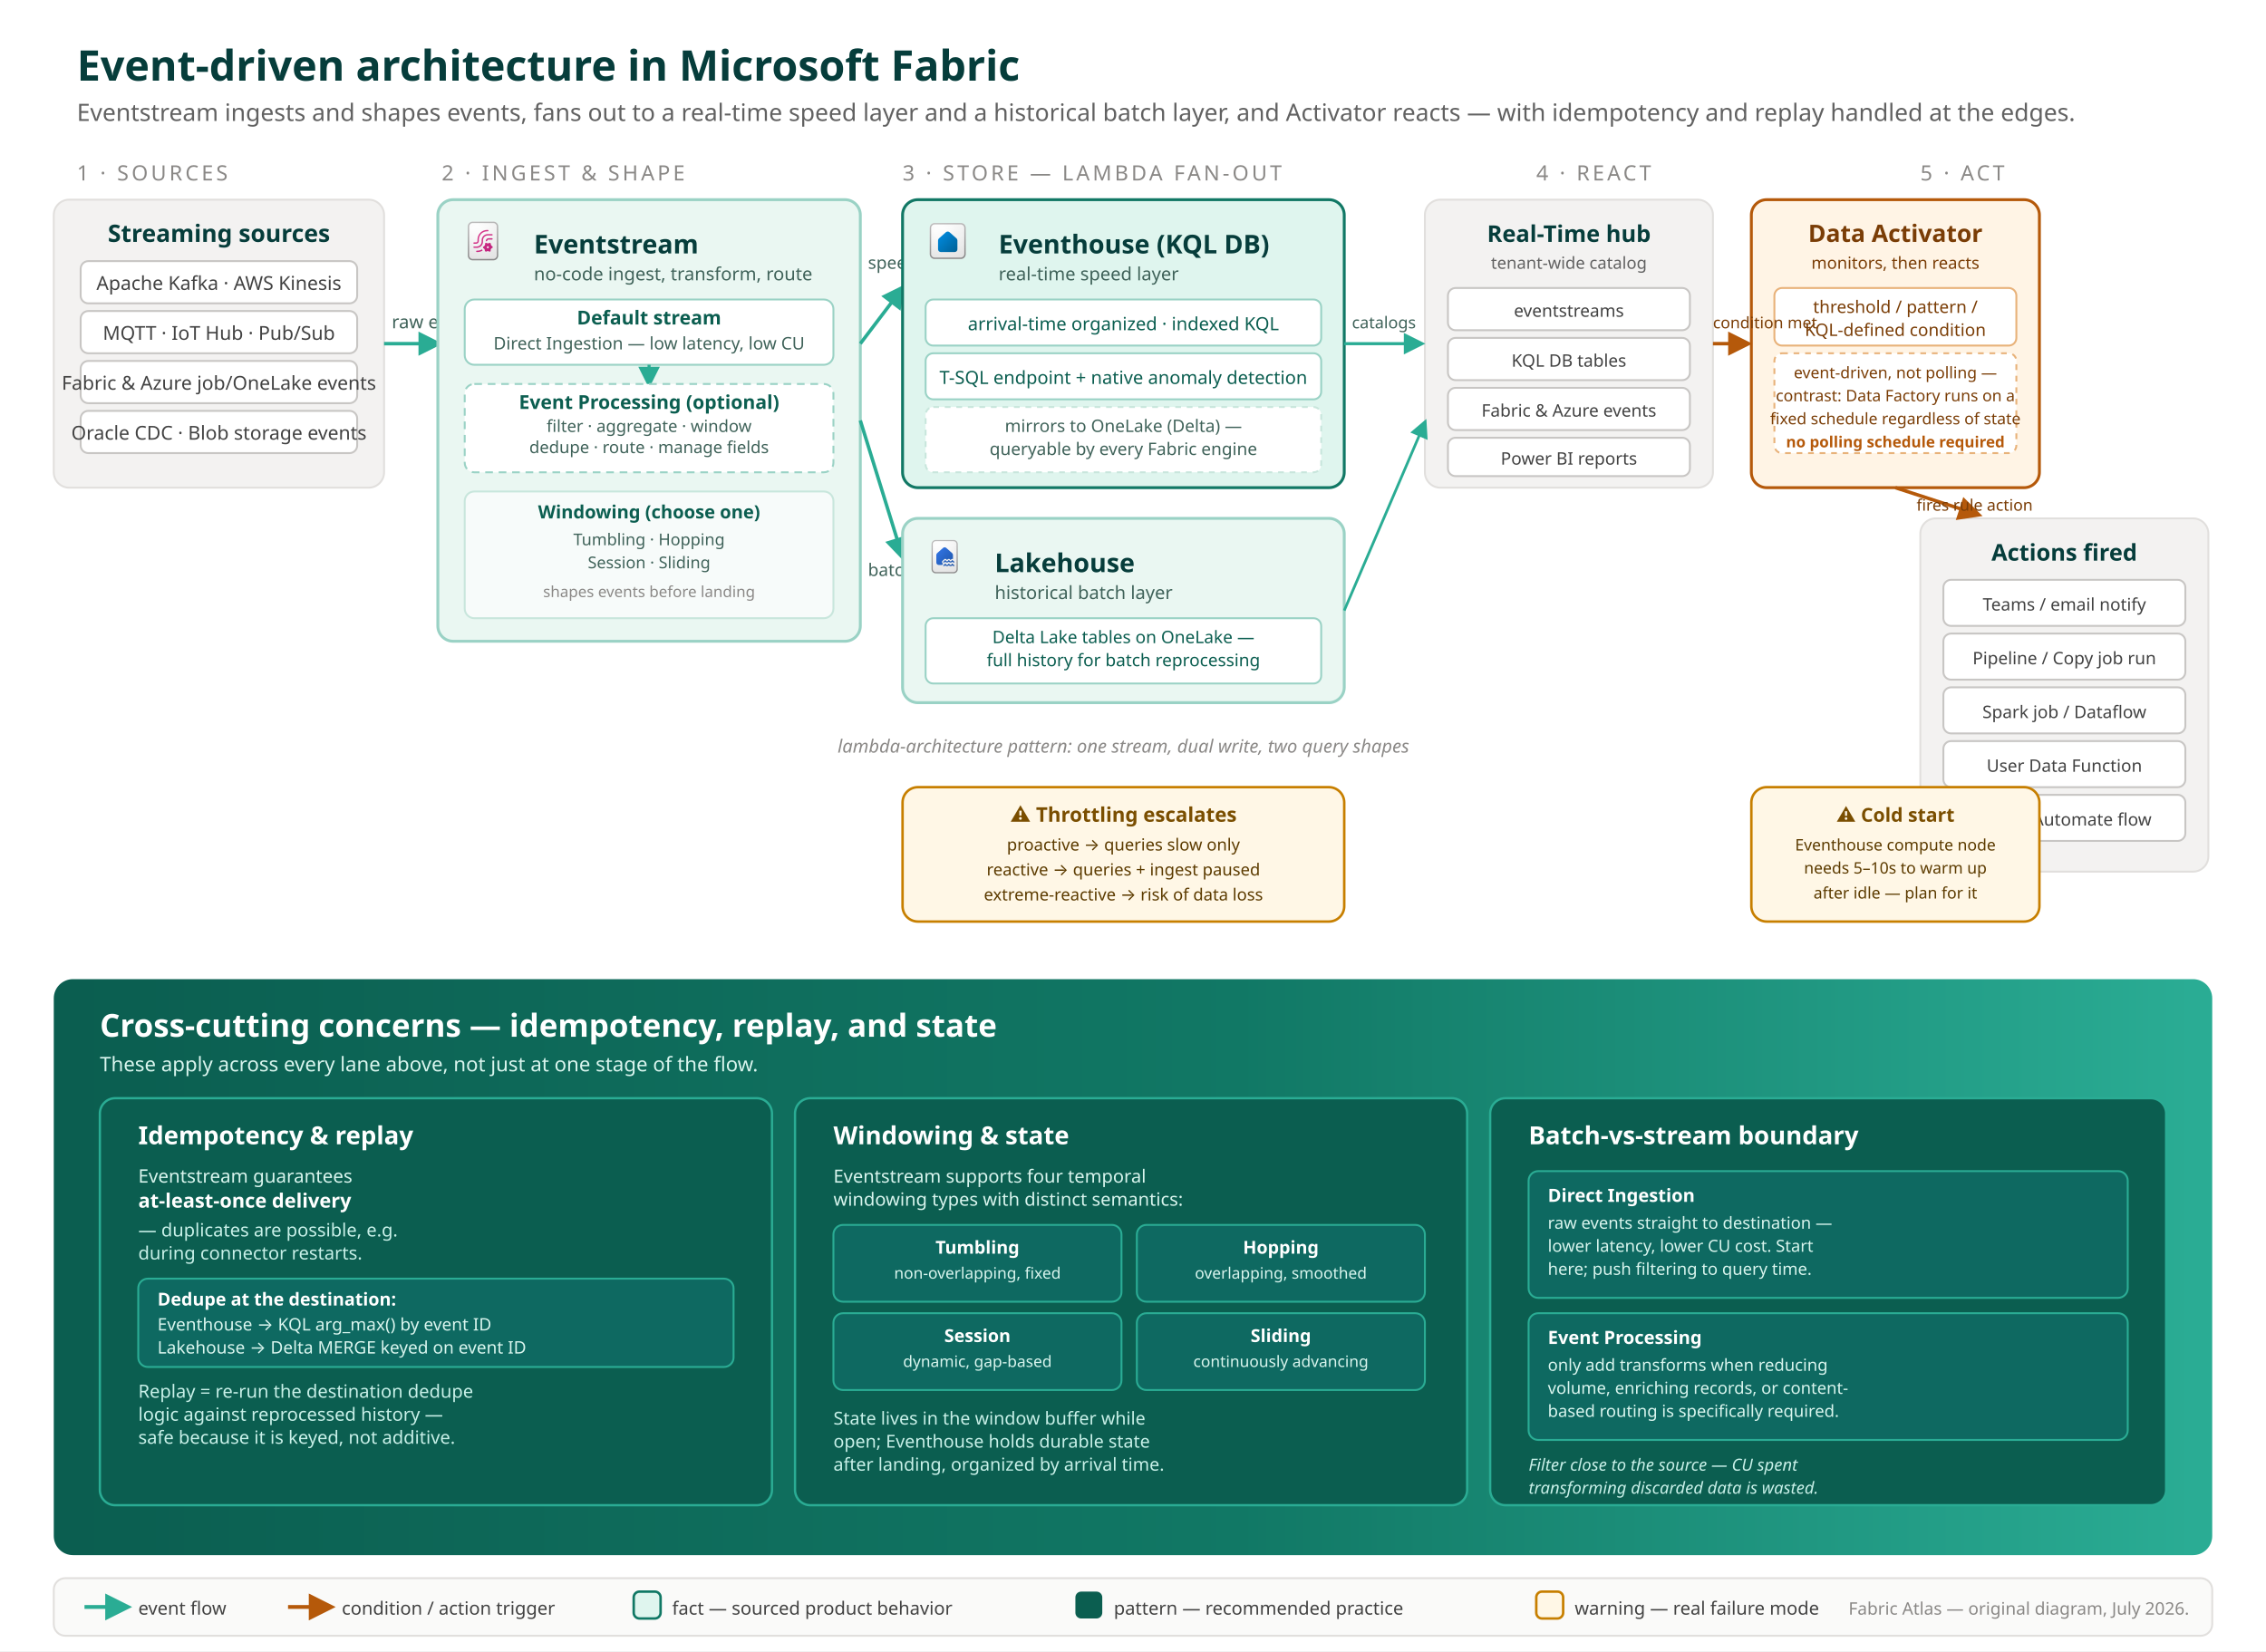
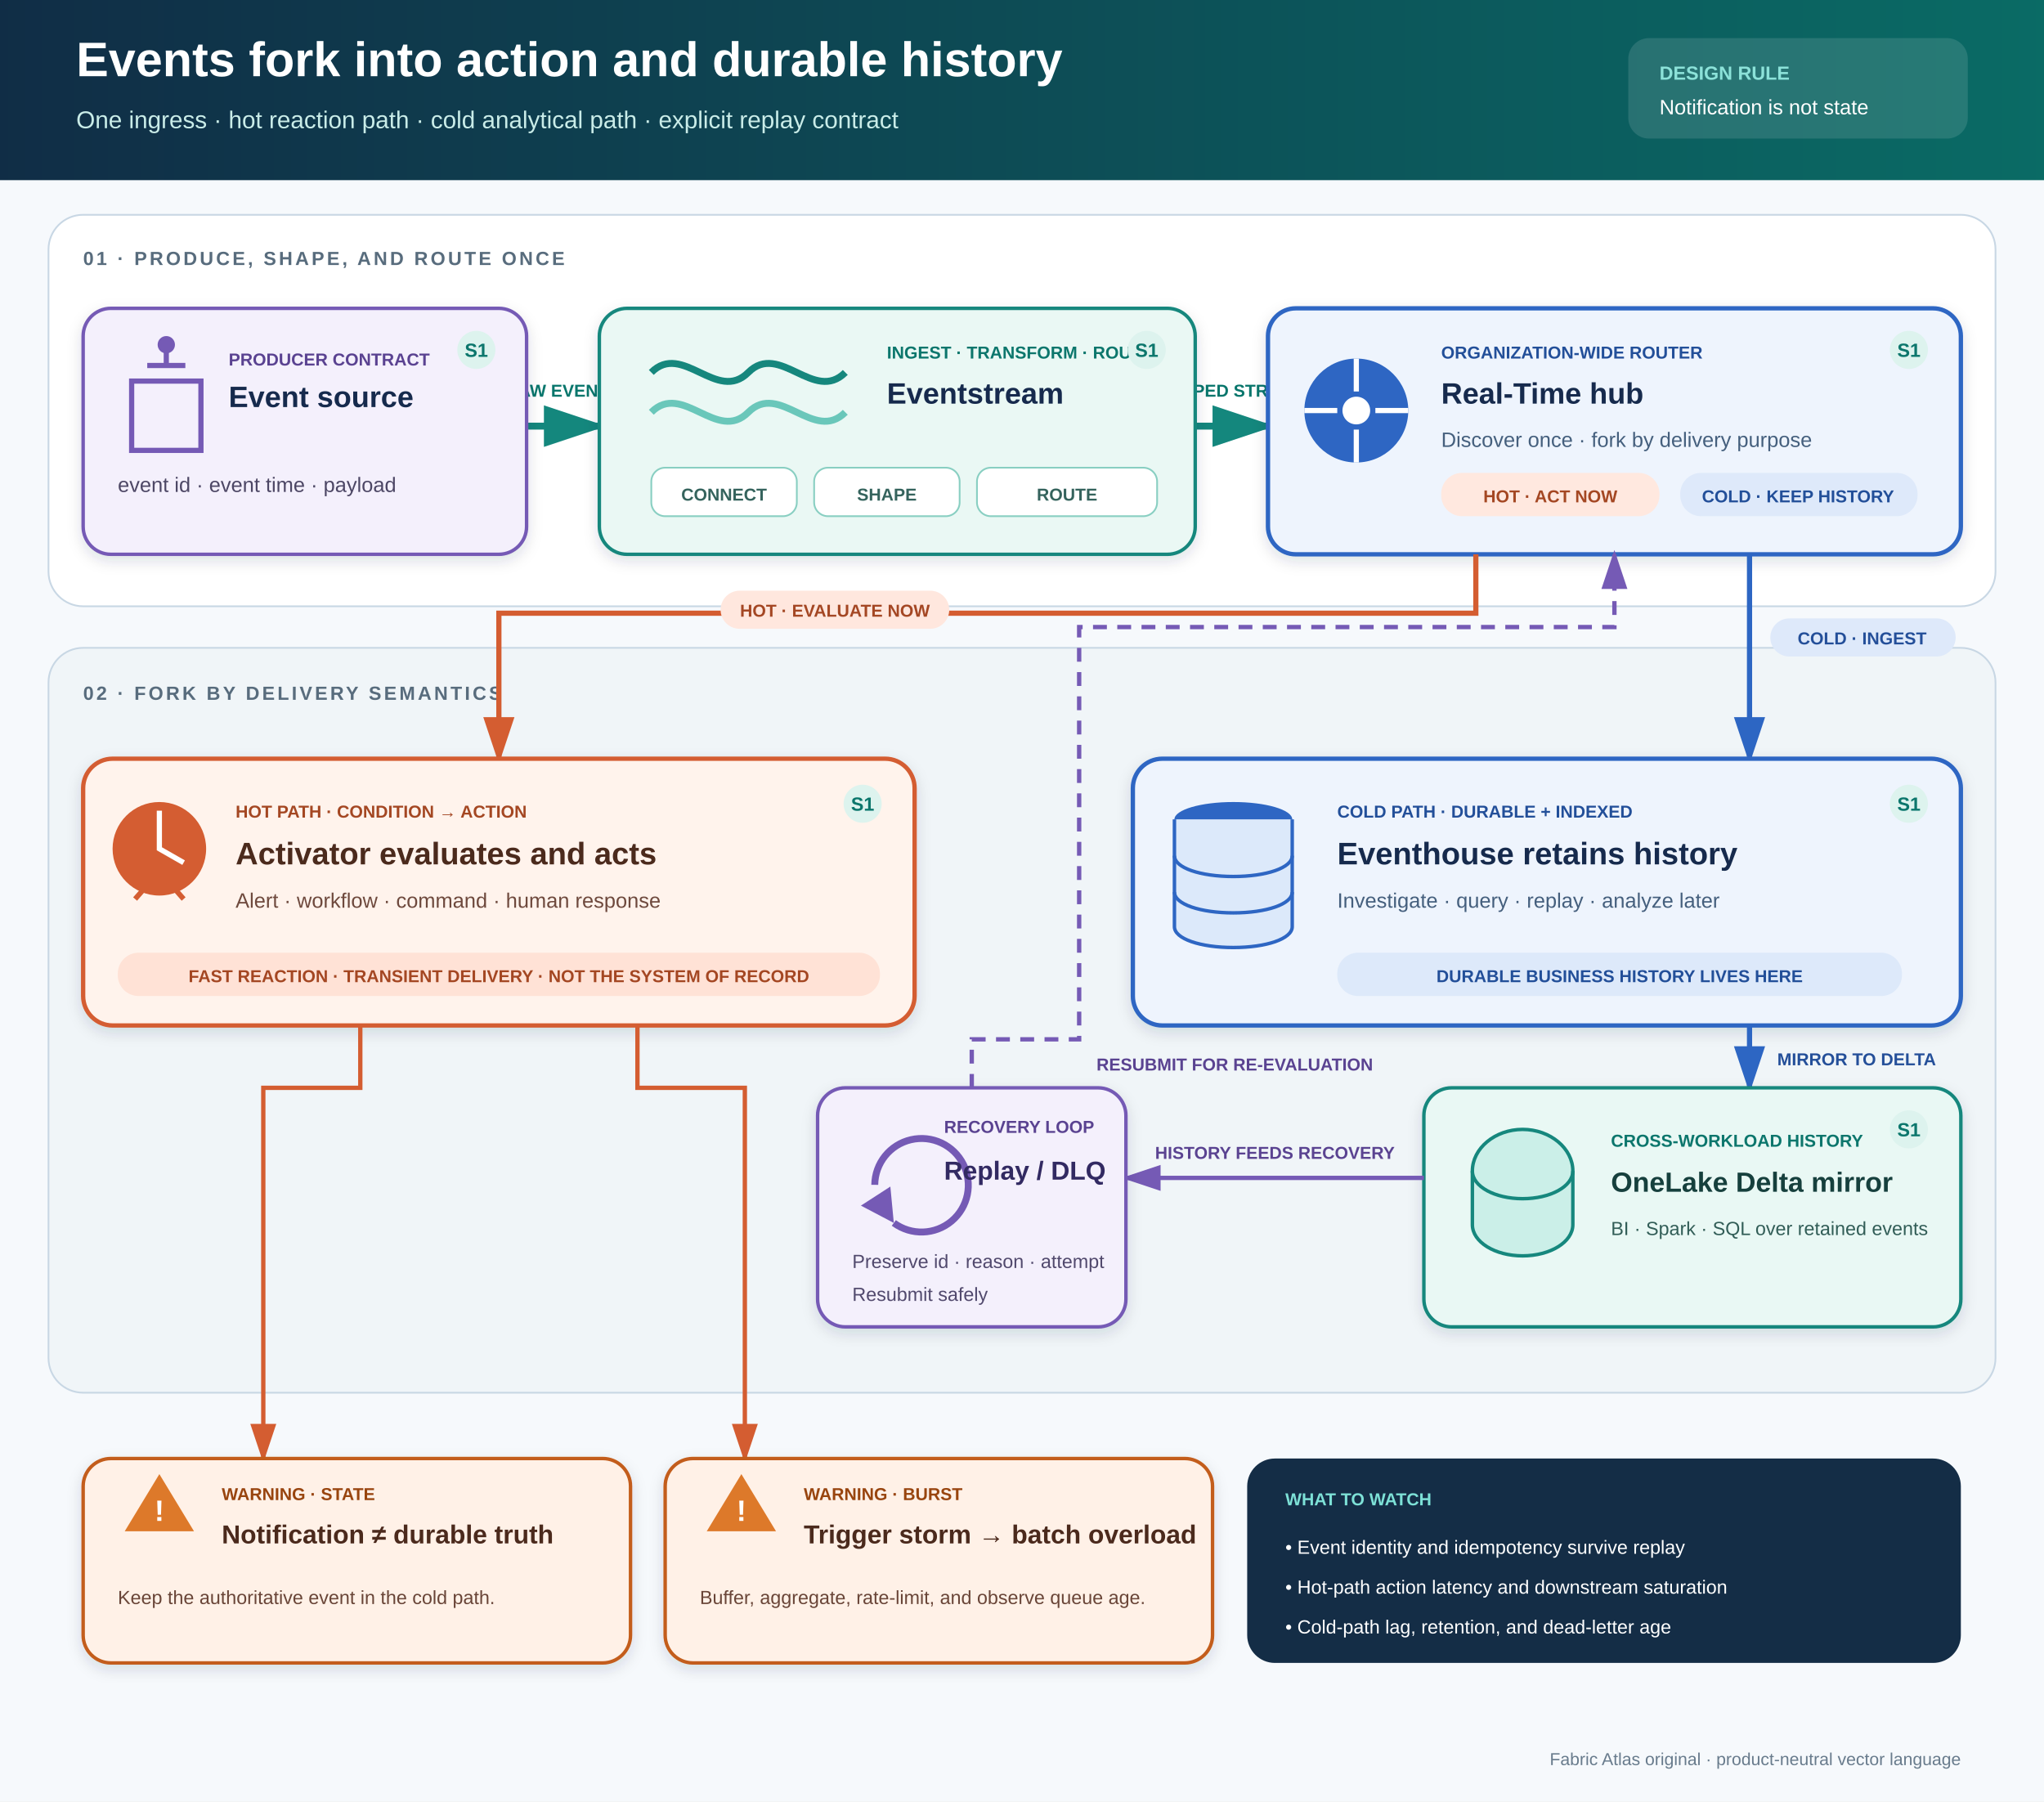
- <svg xmlns="http://www.w3.org/2000/svg" viewBox="0 0 1180 860" font-family="Segoe UI, -apple-system, sans-serif" role="img" aria-labelledby="event-driven-architecture-title event-driven-architecture-desc" data-diagram-id="event-driven-architecture-architecture">
+ <svg xmlns="http://www.w3.org/2000/svg" viewBox="0 0 1180 1040" font-family="Segoe UI,Arial,sans-serif" role="img" aria-labelledby="event-driven-architecture-architecture-title event-driven-architecture-architecture-desc" data-diagram-id="event-driven-architecture-architecture">
  <defs>
-     <linearGradient id="eda-lake" x1="0" y1="0" x2="1" y2="0">
-       <stop offset="0" stop-color="#0B5E50" />
-       <stop offset="0.55" stop-color="#117865" />
-       <stop offset="1" stop-color="#2AAC94" />
+     <linearGradient id="eda-head" x1="0" x2="1">
+       <stop stop-color="#102D46" />
+       <stop offset="1" stop-color="#0A6B65" />
    </linearGradient>
-     <marker id="eda-arr" viewBox="0 0 10 10" refX="8" refY="5" markerWidth="7" markerHeight="7" orient="auto-start-reverse">
-       <path d="M0 0 L10 5 L0 10 z" fill="#2AAC94" />
+     <filter id="eda-shadow" x="-10%" y="-10%" width="120%" height="130%">
+       <feDropShadow dx="0" dy="3" stdDeviation="4" flood-color="#102A43" flood-opacity=".14" />
+     </filter>
+     <marker id="eda-arrow" markerWidth="10" markerHeight="10" refX="8" refY="3" orient="auto">
+       <path d="M0 0L9 3 0 6Z" fill="#14877D" />
    </marker>
-     <marker id="eda-arrAmber" viewBox="0 0 10 10" refX="8" refY="5" markerWidth="7" markerHeight="7" orient="auto-start-reverse">
-       <path d="M0 0 L10 5 L0 10 z" fill="#B5590A" />
+     <marker id="eda-hot" markerWidth="10" markerHeight="10" refX="8" refY="3" orient="auto">
+       <path d="M0 0L9 3 0 6Z" fill="#D45D31" />
    </marker>
-     <linearGradient id="eda-es-paint0" x1="11.111" x2="15.576" y1="2" y2="30.067" gradientUnits="userSpaceOnUse">
-       <stop stop-color="#fff" />
-       <stop offset="1" stop-color="#EBEBEB" />
-     </linearGradient>
-     <radialGradient id="eda-es-paint1" cx="0" cy="0" r="1" gradientTransform="rotate(62.354 -1.664 14.585)scale(25.0236 19.2853)" gradientUnits="userSpaceOnUse">
-       <stop offset=".177" stop-color="#fff" />
-       <stop offset="1" stop-color="#B8B8B8" />
-     </radialGradient>
-     <linearGradient id="eda-es-paint2" x1="12.104" x2="16.851" y1="2" y2="29.972" gradientUnits="userSpaceOnUse">
-       <stop stop-color="#BBB" />
-       <stop offset="1" stop-color="#888" />
-     </linearGradient>
-     <linearGradient id="eda-es-paint3" x1="9" x2="24.858" y1="8" y2="21.876" gradientUnits="userSpaceOnUse">
-       <stop stop-color="#E03F8F" />
-       <stop offset="1" stop-color="#BD1E7B" />
-     </linearGradient>
-     <linearGradient id="eda-eh-a" x1="10.222" x2="13.511" y1="3" y2="29.311" gradientUnits="userSpaceOnUse">
-       <stop stop-color="#fff" />
-       <stop offset="1" stop-color="#EBEBEB" />
-     </linearGradient>
-     <linearGradient id="eda-eh-c" x1="11.396" x2="14.897" y1="3" y2="29.256" gradientUnits="userSpaceOnUse">
-       <stop stop-color="#BBB" />
-       <stop offset="1" stop-color="#888" />
-     </linearGradient>
-     <linearGradient id="eda-eh-h" x1="9" x2="23.804" y1="9.172" y2="23.149" gradientUnits="userSpaceOnUse">
-       <stop stop-color="#008EE6" />
-       <stop offset="1" stop-color="#006094" />
-     </linearGradient>
-     <radialGradient id="eda-eh-b" cx="0" cy="0" r="1" gradientTransform="matrix(13.7222 20.58336 -17.81255 11.875 11.306 9.771)" gradientUnits="userSpaceOnUse">
-       <stop offset=".177" stop-color="#fff" />
-       <stop offset="1" stop-color="#B8B8B8" />
-     </radialGradient>
-     <linearGradient id="eda-lh-a" x1="11.111" x2="15.576" y1="2" y2="30.067" gradientUnits="userSpaceOnUse">
-       <stop stop-color="#fff" />
-       <stop offset="1" stop-color="#EBEBEB" />
-     </linearGradient>
-     <linearGradient id="eda-lh-c" x1="12.104" x2="16.851" y1="2" y2="29.972" gradientUnits="userSpaceOnUse">
-       <stop stop-color="#BBB" />
-       <stop offset="1" stop-color="#888" />
-     </linearGradient>
-     <linearGradient id="eda-lh-d" x1="9" x2="24.817" y1="8.172" y2="23.393" gradientUnits="userSpaceOnUse">
-       <stop stop-color="#3477EA" />
-       <stop offset="1" stop-color="#1D53A4" />
-     </linearGradient>
-     <radialGradient id="eda-lh-b" cx="0" cy="0" r="1" gradientTransform="matrix(11.61113 22.16669 -17.08352 8.94852 12.028 9.292)" gradientUnits="userSpaceOnUse">
-       <stop offset=".177" stop-color="#fff" />
-       <stop offset="1" stop-color="#B8B8B8" />
-     </radialGradient>
+     <marker id="eda-cold" markerWidth="10" markerHeight="10" refX="8" refY="3" orient="auto">
+       <path d="M0 0L9 3 0 6Z" fill="#2D66C3" />
+     </marker>
+     <marker id="eda-loop" markerWidth="10" markerHeight="10" refX="8" refY="3" orient="auto">
+       <path d="M0 0L9 3 0 6Z" fill="#755AB5" />
+     </marker>
  </defs>
-   <rect width="1180" height="860" fill="#FFFFFF" />
-   <text x="40" y="42" font-size="22" font-weight="650" fill="#063D3B">Event-driven architecture in Microsoft Fabric</text>
-   <text x="40" y="63" font-size="12.5" fill="#616161">Eventstream ingests and shapes events, fans out to a real-time speed layer and a historical batch layer, and Activator reacts — with idempotency and replay handled at the edges.</text>
-   <text x="40" y="94" font-size="11" letter-spacing="1.5" fill="#8A8886">1 · SOURCES</text>
-   <text x="230" y="94" font-size="11" letter-spacing="1.5" fill="#8A8886">2 · INGEST &amp; SHAPE</text>
-   <text x="470" y="94" font-size="11" letter-spacing="1.5" fill="#8A8886">3 · STORE — LAMBDA FAN-OUT</text>
-   <text x="800" y="94" font-size="11" letter-spacing="1.5" fill="#8A8886">4 · REACT</text>
-   <text x="1000" y="94" font-size="11" letter-spacing="1.5" fill="#8A8886">5 · ACT</text>
-   <g data-node-id="sources" role="group" tabindex="0" aria-label="Streaming and event sources">
-     <rect x="28" y="104" width="172" height="150" rx="8" fill="#F3F2F1" stroke="#E1DFDD" />
-     <text x="114" y="126" text-anchor="middle" font-size="12.5" font-weight="600" fill="#063D3B">Streaming sources</text>
-     <rect x="42" y="136" width="144" height="22" rx="4" fill="#FFFFFF" stroke="#C8C6C4" />
-     <text x="114" y="151" text-anchor="middle" font-size="10" fill="#424242">Apache Kafka · AWS Kinesis</text>
-     <rect x="42" y="162" width="144" height="22" rx="4" fill="#FFFFFF" stroke="#C8C6C4" />
-     <text x="114" y="177" text-anchor="middle" font-size="10" fill="#424242">MQTT · IoT Hub · Pub/Sub</text>
-     <rect x="42" y="188" width="144" height="22" rx="4" fill="#FFFFFF" stroke="#C8C6C4" />
-     <text x="114" y="203" text-anchor="middle" font-size="10" fill="#424242">Fabric &amp; Azure job/OneLake events</text>
-     <rect x="42" y="214" width="144" height="22" rx="4" fill="#FFFFFF" stroke="#C8C6C4" />
-     <text x="114" y="229" text-anchor="middle" font-size="10" fill="#424242">Oracle CDC · Blob storage events</text>
+   <rect width="1180" height="1040" fill="#F6F9FC" />
+   <rect width="1180" height="104" fill="url(#eda-head)" />
+   <text x="44" y="44" fill="#FFFFFF" font-size="28" font-weight="700">Events fork into action and durable history</text>
+   <text x="44" y="74" fill="#C9ECE8" font-size="14">One ingress · hot reaction path · cold analytical path · explicit replay contract</text>
+   <g transform="translate(940 22)">
+     <rect width="196" height="58" rx="12" fill="#FFFFFF" opacity=".12" />
+     <text x="18" y="24" fill="#8CE2D9" font-size="11" font-weight="700">DESIGN RULE</text>
+     <text x="18" y="44" fill="#FFFFFF" font-size="12">Notification is not state</text>
  </g>
-   <line x1="200" y1="179" x2="228" y2="179" stroke="#2AAC94" stroke-width="1.8" marker-end="url(#eda-arr)" />
-   <text x="204" y="171" font-size="9.5" fill="#3F6259">raw events</text>
-   <g data-node-id="eventstream" role="group" tabindex="0" aria-label="Fabric Eventstream — ingest and shape">
-     <rect x="228" y="104" width="220" height="230" rx="8" fill="#EAF7F2" stroke="#9AD2C5" stroke-width="1.5" />
-     <g data-official-icon="microsoft" data-icon-name="eventstream_32_item" transform="translate(240,114) scale(0.72)">
-       <rect width="22" height="28" x="5" y="2" fill="url(#eda-es-paint0)" rx="3.5" />
-       <rect width="22" height="28" x="5" y="2" fill="url(#eda-es-paint1)" fill-opacity=".2" rx="3.5" />
-       <path fill="url(#eda-es-paint2)" d="M23.5 3A2.5 2.5 0 0 1 26 5.5v21a2.5 2.5 0 0 1-2.5 2.5h-15A2.5 2.5 0 0 1 6 26.5v-21A2.5 2.5 0 0 1 8.5 3zm-15-1A3.5 3.5 0 0 0 5 5.5v21A3.5 3.5 0 0 0 8.5 30h15a3.5 3.5 0 0 0 3.5-3.5v-21A3.5 3.5 0 0 0 23.5 2z" />
-       <path fill="url(#eda-es-paint3)" d="M13 15a6 6 0 0 1 6-6h.5a.5.5 0 0 0 0-1H19a7 7 0 0 0-7 7v1a1 1 0 0 1-1 1H9.5a.5.5 0 0 0 0 1H11a2 2 0 0 0 2-2z" />
-       <path fill="url(#eda-es-paint3)" d="M19.5 12a3.5 3.5 0 0 0-3.5 3.5v1a4.5 4.5 0 0 1-.273 1.546 4.5 4.5 0 0 0-.454.908A4.5 4.5 0 0 1 11.5 21h-2a.5.5 0 0 1 0-1h2a3.5 3.5 0 0 0 3.5-3.5v-1a4.5 4.5 0 0 1 4.5-4.5h3a.5.5 0 0 1 0 1z" />
-       <path fill="url(#eda-es-paint3)" d="M15.268 22.033A5.97 5.97 0 0 1 12 23h-.5a.5.5 0 0 0 0 1h.5c1.365 0 2.638-.39 3.715-1.066a4.5 4.5 0 0 1-.447-.901" />
-       <path fill="url(#eda-es-paint3)" d="M18 16.256a4.5 4.5 0 0 1 1-.229V16a1 1 0 0 1 1-1h2.5a.5.5 0 0 0 0-1H20a2 2 0 0 0-2 2z" />
-       <path fill="url(#eda-es-paint3)" d="M16.051 20.155a2 2 0 0 0 1.407-2.437l-.009-.032q.37-.27.806-.436a2 2 0 0 0 2.558.026q.458.187.841.487a2 2 0 0 0 1.302 2.201 3.5 3.5 0 0 1 .026.916l-.033.009a2 2 0 0 0-1.407 2.437l.009.033a3.5 3.5 0 0 1-.806.435 2 2 0 0 0-2.557-.026 3.5 3.5 0 0 1-.842-.488 2 2 0 0 0-1.302-2.2 3.5 3.5 0 0 1-.026-.916zm2.699.367a.75.75 0 1 0 1.5 0 .75.75 0 0 0-1.5 0" />
+   <rect x="28" y="124" width="1124" height="226" rx="20" fill="#FFFFFF" stroke="#C8D7E4" />
+   <text x="48" y="153" fill="#586C7D" font-size="11" font-weight="700" letter-spacing="1.5">01 · PRODUCE, SHAPE, AND ROUTE ONCE</text>
+   <path d="M304 246H346" stroke="#14877D" stroke-width="4" marker-end="url(#eda-arrow)" />
+   <text x="325" y="229" text-anchor="middle" fill="#08766C" font-size="10" font-weight="700">RAW EVENTS</text>
+   <path d="M690 246H732" stroke="#14877D" stroke-width="4" marker-end="url(#eda-arrow)" />
+   <text x="711" y="229" text-anchor="middle" fill="#08766C" font-size="10" font-weight="700">SHAPED STREAM</text>
+   <g data-node-id="event-source" role="group" filter="url(#eda-shadow)" tabindex="0" aria-label="Event source">
+     <rect x="48" y="178" width="256" height="142" rx="16" fill="#F4F0FC" stroke="#755AB5" stroke-width="2" />
+     <path d="M76 220h40v40H76zM85 211h22M96 211v-12" fill="none" stroke="#755AB5" stroke-width="3" />
+     <circle cx="96" cy="199" r="5" fill="#755AB5" />
+     <text x="132" y="211" fill="#5A4391" font-size="10" font-weight="700">PRODUCER CONTRACT</text>
+     <text x="132" y="235" fill="#172B4D" font-size="17" font-weight="700">Event source</text>
+     <text x="68" y="284" fill="#4D4765" font-size="12">event id · event time · payload</text>
+     <circle cx="275" cy="202" r="11" fill="#DDF3EE" />
+     <text x="275" y="206" text-anchor="middle" fill="#08766C" font-size="11" font-weight="700">S1</text>
+   </g>
+   <g data-node-id="eventstream" role="group" filter="url(#eda-shadow)" tabindex="0" aria-label="Eventstream">
+     <rect x="346" y="178" width="344" height="142" rx="16" fill="#EAF8F4" stroke="#14877D" stroke-width="2" />
+     <path d="M376 215c18-18 38 18 56 0s38 18 56 0" fill="none" stroke="#14877D" stroke-width="4" />
+     <path d="M376 238c18-18 38 18 56 0s38 18 56 0" fill="none" stroke="#6AC7BA" stroke-width="4" />
+     <text x="512" y="207" fill="#08766C" font-size="10" font-weight="700">INGEST · TRANSFORM · ROUTE</text>
+     <text x="512" y="233" fill="#172B4D" font-size="17" font-weight="700">Eventstream</text>
+     <g fill="#FFFFFF" stroke="#89CFC2">
+       <rect x="376" y="270" width="84" height="28" rx="8" />
+       <rect x="470" y="270" width="84" height="28" rx="8" />
+       <rect x="564" y="270" width="104" height="28" rx="8" />
    </g>
-     <text x="278" y="132" font-size="13.5" font-weight="650" fill="#063D3B">Eventstream</text>
-     <text x="278" y="146" font-size="9.5" fill="#3F6259">no-code ingest, transform, route</text>
-     <rect x="242" y="156" width="192" height="34" rx="5" fill="#FFFFFF" stroke="#9AD2C5" />
-     <text x="338" y="169" text-anchor="middle" font-size="10" font-weight="600" fill="#0B5E50">Default stream</text>
-     <text x="338" y="182" text-anchor="middle" font-size="9" fill="#3F6259">Direct Ingestion — low latency, low CU</text>
-     <line x1="338" y1="190" x2="338" y2="200" stroke="#2AAC94" stroke-width="1.6" marker-end="url(#eda-arr)" />
-     <rect x="242" y="200" width="192" height="46" rx="5" fill="#FFFFFF" stroke="#9AD2C5" stroke-dasharray="4 3" />
-     <text x="338" y="213" text-anchor="middle" font-size="10" font-weight="600" fill="#0B5E50">Event Processing (optional)</text>
-     <text x="338" y="225" text-anchor="middle" font-size="8.7" fill="#3F6259">filter · aggregate · window</text>
-     <text x="338" y="236" text-anchor="middle" font-size="8.7" fill="#3F6259">dedupe · route · manage fields</text>
-     <rect x="242" y="256" width="192" height="66" rx="5" fill="#F7FBFA" stroke="#C8E6DC" />
-     <text x="338" y="270" text-anchor="middle" font-size="9.5" font-weight="600" fill="#0B5E50">Windowing (choose one)</text>
-     <text x="338" y="284" text-anchor="middle" font-size="8.5" fill="#3F6259">Tumbling · Hopping</text>
-     <text x="338" y="296" text-anchor="middle" font-size="8.5" fill="#3F6259">Session · Sliding</text>
-     <text x="338" y="311" text-anchor="middle" font-size="8" fill="#8A8886">shapes events before landing</text>
+     <g fill="#35645D" font-size="10" font-weight="700" text-anchor="middle">
+       <text x="418" y="289">CONNECT</text>
+       <text x="512" y="289">SHAPE</text>
+       <text x="616" y="289">ROUTE</text>
+     </g>
+     <circle cx="662" cy="202" r="11" fill="#DDF3EE" />
+     <text x="662" y="206" text-anchor="middle" fill="#08766C" font-size="11" font-weight="700">S1</text>
  </g>
-   <text x="470" y="112" font-size="9.5" fill="#8A8886">one stream, two simultaneous destinations</text>
-   <line x1="448" y1="179" x2="470" y2="150" stroke="#2AAC94" stroke-width="1.8" marker-end="url(#eda-arr)" />
-   <line x1="448" y1="219" x2="470" y2="290" stroke="#2AAC94" stroke-width="1.8" marker-end="url(#eda-arr)" />
-   <text x="452" y="140" font-size="9" fill="#3F6259">speed layer</text>
-   <text x="452" y="300" font-size="9" fill="#3F6259">batch layer</text>
-   <g data-node-id="eventhouse" role="group" tabindex="0" aria-label="Eventhouse KQL database — real-time speed layer">
-     <rect x="470" y="104" width="230" height="150" rx="8" fill="#DFF5EE" stroke="#117865" stroke-width="1.5" />
-     <g data-official-icon="microsoft" data-icon-name="event_house_32_item" transform="translate(482,114) scale(0.72)">
-       <path fill="url(#eda-eh-a)" d="M3 6.5A3.5 3.5 0 0 1 6.5 3h19A3.5 3.5 0 0 1 29 6.5v19a3.5 3.5 0 0 1-3.5 3.5h-19A3.5 3.5 0 0 1 3 25.5z" />
-       <path fill="url(#eda-eh-b)" fill-opacity=".2" d="M3 6.5A3.5 3.5 0 0 1 6.5 3h19A3.5 3.5 0 0 1 29 6.5v19a3.5 3.5 0 0 1-3.5 3.5h-19A3.5 3.5 0 0 1 3 25.5z" />
-       <path fill="url(#eda-eh-c)" fill-rule="evenodd" d="M25.5 4h-19A2.5 2.5 0 0 0 4 6.5v19A2.5 2.5 0 0 0 6.5 28h19a2.5 2.5 0 0 0 2.5-2.5v-19A2.5 2.5 0 0 0 25.5 4m-19-1A3.5 3.5 0 0 0 3 6.5v19A3.5 3.5 0 0 0 6.5 29h19a3.5 3.5 0 0 0 3.5-3.5v-19A3.5 3.5 0 0 0 25.5 3z" clip-rule="evenodd" />
-       <path fill="url(#eda-eh-h)" d="M23 22a2 2 0 0 1-2 2H11a2 2 0 0 1-2-2v-6.4a2 2 0 0 1 .674-1.497l5-4.428a2 2 0 0 1 2.653 0l5 4.428A2 2 0 0 1 23 15.6z" />
+   <g data-node-id="real-time-hub" role="group" filter="url(#eda-shadow)" tabindex="0" aria-label="Real-Time hub router">
+     <rect x="732" y="178" width="400" height="142" rx="16" fill="#EEF4FD" stroke="#2D66C3" stroke-width="2.5" />
+     <circle cx="783" cy="237" r="30" fill="#2D66C3" />
+     <circle cx="783" cy="237" r="8" fill="#FFFFFF" />
+     <path d="M783 207v19M783 248v19M753 237h19M794 237h19" stroke="#FFFFFF" stroke-width="3" />
+     <text x="832" y="207" fill="#244F99" font-size="10" font-weight="700">ORGANIZATION-WIDE ROUTER</text>
+     <text x="832" y="233" fill="#172B4D" font-size="17" font-weight="700">Real-Time hub</text>
+     <text x="832" y="258" fill="#445F7D" font-size="12">Discover once · fork by delivery purpose</text>
+     <rect x="832" y="273" width="126" height="25" rx="12" fill="#FFE8DF" />
+     <text x="895" y="290" text-anchor="middle" fill="#A44724" font-size="10" font-weight="700">HOT · ACT NOW</text>
+     <rect x="970" y="273" width="137" height="25" rx="12" fill="#DEE9FA" />
+     <text x="1038" y="290" text-anchor="middle" fill="#244F99" font-size="10" font-weight="700">COLD · KEEP HISTORY</text>
+     <circle cx="1102" cy="202" r="11" fill="#DDF3EE" />
+     <text x="1102" y="206" text-anchor="middle" fill="#08766C" font-size="11" font-weight="700">S1</text>
+   </g>
+   <rect x="28" y="374" width="1124" height="430" rx="20" fill="#F0F5F8" stroke="#C8D7E4" />
+   <text x="48" y="404" fill="#586C7D" font-size="11" font-weight="700" letter-spacing="1.5">02 · FORK BY DELIVERY SEMANTICS</text>
+   <path d="M852 320V354H288V438" fill="none" stroke="#D45D31" stroke-width="3" marker-end="url(#eda-hot)" />
+   <rect x="416" y="341" width="132" height="22" rx="11" fill="#FFE7DE" />
+   <text x="482" y="356" text-anchor="middle" fill="#A44724" font-size="10" font-weight="700">HOT · EVALUATE NOW</text>
+   <path d="M1010 320V438" fill="none" stroke="#2D66C3" stroke-width="3" marker-end="url(#eda-cold)" />
+   <rect x="1022" y="357" width="107" height="22" rx="11" fill="#DEE9FA" />
+   <text x="1075" y="372" text-anchor="middle" fill="#244F99" font-size="10" font-weight="700">COLD · INGEST</text>
+   <g data-node-id="activator" role="group" filter="url(#eda-shadow)" tabindex="0" aria-label="Activator (hot path)">
+     <rect x="48" y="438" width="480" height="154" rx="17" fill="#FFF3EC" stroke="#D45D31" stroke-width="2.5" />
+     <circle cx="92" cy="490" r="27" fill="#D45D31" />
+     <path d="M92 468v22l14 8" stroke="#FFFFFF" stroke-width="3" fill="none" />
+     <path d="M78 519l14-16 14 16" fill="none" stroke="#D45D31" stroke-width="3" />
+     <text x="136" y="472" fill="#A44724" font-size="10" font-weight="700">HOT PATH · CONDITION → ACTION</text>
+     <text x="136" y="499" fill="#4C291E" font-size="18" font-weight="700">Activator evaluates and acts</text>
+     <text x="136" y="524" fill="#6E493D" font-size="12">Alert · workflow · command · human response</text>
+     <rect x="68" y="550" width="440" height="25" rx="12" fill="#FFE2D6" />
+     <text x="288" y="567" text-anchor="middle" fill="#A44724" font-size="10" font-weight="700">FAST REACTION · TRANSIENT DELIVERY · NOT THE SYSTEM OF RECORD</text>
+     <circle cx="498" cy="464" r="11" fill="#DDF3EE" />
+     <text x="498" y="468" text-anchor="middle" fill="#08766C" font-size="11" font-weight="700">S1</text>
+   </g>
+   <g data-node-id="eventhouse" role="group" filter="url(#eda-shadow)" tabindex="0" aria-label="Eventhouse (cold path)">
+     <rect x="654" y="438" width="478" height="154" rx="17" fill="#EEF4FD" stroke="#2D66C3" stroke-width="2.5" />
+     <g transform="translate(676 462)">
+       <ellipse cx="36" cy="11" rx="34" ry="10" fill="#2D66C3" />
+       <path d="M2 11v62c0 7 15 12 34 12s34-5 34-12V11" fill="#DCE9FA" stroke="#2D66C3" stroke-width="2" />
+       <path d="M2 32c0 7 15 12 34 12s34-5 34-12M2 53c0 7 15 12 34 12s34-5 34-12" fill="none" stroke="#2D66C3" stroke-width="2" />
    </g>
-     <text x="520" y="132" font-size="13.5" font-weight="650" fill="#063D3B">Eventhouse (KQL DB)</text>
-     <text x="520" y="146" font-size="9.5" fill="#3F6259">real-time speed layer</text>
-     <rect x="482" y="156" width="206" height="24" rx="4" fill="#FFFFFF" stroke="#9AD2C5" />
-     <text x="585" y="172" text-anchor="middle" font-size="9.5" fill="#0B5E50">arrival-time organized · indexed KQL</text>
-     <rect x="482" y="184" width="206" height="24" rx="4" fill="#FFFFFF" stroke="#9AD2C5" />
-     <text x="585" y="200" text-anchor="middle" font-size="9.5" fill="#0B5E50">T-SQL endpoint + native anomaly detection</text>
-     <rect x="482" y="212" width="206" height="34" rx="4" fill="#FFFFFF" stroke="#C8E6DC" stroke-dasharray="3 3" />
-     <text x="585" y="225" text-anchor="middle" font-size="9" fill="#3F6259">mirrors to OneLake (Delta) —</text>
-     <text x="585" y="237" text-anchor="middle" font-size="9" fill="#3F6259">queryable by every Fabric engine</text>
+     <text x="772" y="472" fill="#244F99" font-size="10" font-weight="700">COLD PATH · DURABLE + INDEXED</text>
+     <text x="772" y="499" fill="#172B4D" font-size="18" font-weight="700">Eventhouse retains history</text>
+     <text x="772" y="524" fill="#445F7D" font-size="12">Investigate · query · replay · analyze later</text>
+     <rect x="772" y="550" width="326" height="25" rx="12" fill="#DDE9FA" />
+     <text x="935" y="567" text-anchor="middle" fill="#244F99" font-size="10" font-weight="700">DURABLE BUSINESS HISTORY LIVES HERE</text>
+     <circle cx="1102" cy="464" r="11" fill="#DDF3EE" />
+     <text x="1102" y="468" text-anchor="middle" fill="#08766C" font-size="11" font-weight="700">S1</text>
  </g>
-   <g data-node-id="lakehouse" role="group" tabindex="0" aria-label="Lakehouse — historical batch layer">
-     <rect x="470" y="270" width="230" height="96" rx="8" fill="#EAF7F2" stroke="#9AD2C5" stroke-width="1.5" />
-     <g data-official-icon="microsoft" data-icon-name="lakehouse_32_item" transform="translate(482,280) scale(0.62)">
-       <path fill="url(#eda-lh-a)" d="M5 5.5A3.5 3.5 0 0 1 8.5 2h15A3.5 3.5 0 0 1 27 5.5v21a3.5 3.5 0 0 1-3.5 3.5h-15A3.5 3.5 0 0 1 5 26.5z" />
-       <path fill="url(#eda-lh-b)" fill-opacity=".2" d="M5 5.5A3.5 3.5 0 0 1 8.5 2h15A3.5 3.5 0 0 1 27 5.5v21a3.5 3.5 0 0 1-3.5 3.5h-15A3.5 3.5 0 0 1 5 26.5z" />
-       <path fill="url(#eda-lh-c)" fill-rule="evenodd" d="M23.5 3h-15A2.5 2.5 0 0 0 6 5.5v21A2.5 2.5 0 0 0 8.5 29h15a2.5 2.5 0 0 0 2.5-2.5v-21A2.5 2.5 0 0 0 23.5 3m-15-1A3.5 3.5 0 0 0 5 5.5v21A3.5 3.5 0 0 0 8.5 30h15a3.5 3.5 0 0 0 3.5-3.5v-21A3.5 3.5 0 0 0 23.5 2z" clip-rule="evenodd" />
-       <path fill="url(#eda-lh-d)" d="M13.99 22.69a1.5 1.5 0 0 0-.154.31H11a2 2 0 0 1-2-2v-6.4a2 2 0 0 1 .674-1.497l5-4.428a2 2 0 0 1 2.653 0l5 4.428A2 2 0 0 1 23 14.6v3.409L22.98 18a1.5 1.5 0 0 0-.94-.01l-.12.05c-.37.15-.66.44-.81.81-.01.02-.05.07-.11.13-.06-.05-.11-.11-.11-.13a1.49 1.49 0 0 0-1.39-.93h-.14a1.5 1.5 0 0 0-1.256.94 1 1 0 0 1-.104.12c-.06-.05-.11-.11-.11-.13a1.49 1.49 0 0 0-1.39-.93h-.14c-.57.05-1.05.42-1.26.95-.04.08-.06.13-.06.13q-.013.012-.09.032l-.03.008a1.5 1.5 0 0 0-1.13 1.79 1.46 1.46 0 0 0 1.264 1.15l-.004.01c-.008.009-.038.017-.09.032l-.03.008c-.39.09-.73.32-.94.66" />
-       <path fill="url(#eda-lh-d)" d="M23.75 21h-.01a.502.502 0 0 0 .1-.99c-.47-.11-.71-.31-.89-.78a.49.49 0 0 0-.46-.32c-.2 0-.38.12-.46.31-.15.38-.6.78-1.04.78s-.88-.41-1.03-.78c-.16-.38-.78-.38-.93 0s-.6.78-1.04.78-.88-.41-1.03-.78c-.08-.19-.26-.33-.47-.31-.2 0-.39.13-.46.32-.18.47-.41.67-.89.78-.27.06-.44.33-.38.6s.33.43.6.38c.5-.11.88-.32 1.17-.65.37.38.86.66 1.46.66s1.13-.29 1.51-.69c.37.39.91.69 1.49.69s1.1-.28 1.48-.66c.29.33.67.54 1.17.65.031.008.08.01.1.01h-.01z" />
-       <path fill="url(#eda-lh-d)" d="M23.75 24h-.01a.502.502 0 0 0 .1-.99c-.47-.11-.71-.31-.89-.78a.49.49 0 0 0-.46-.32c-.2 0-.38.12-.46.31-.15.38-.6.78-1.04.78s-.88-.41-1.03-.78c-.16-.38-.78-.38-.93 0s-.6.78-1.04.78-.88-.41-1.03-.78c-.08-.19-.26-.33-.47-.31-.2 0-.39.13-.46.32-.18.47-.41.67-.89.78-.27.06-.44.33-.38.6s.33.43.6.38c.5-.11.88-.32 1.17-.65.37.38.86.66 1.46.66s1.13-.29 1.51-.69c.37.39.91.69 1.49.69s1.1-.28 1.48-.66c.29.33.67.54 1.17.65.031.008.08.01.1.01h-.01z" />
+   <path d="M1010 592V628" stroke="#2D66C3" stroke-width="3" marker-end="url(#eda-cold)" />
+   <text x="1026" y="615" fill="#244F99" font-size="10" font-weight="700">MIRROR TO DELTA</text>
+   <g data-node-id="onelake-history" role="group" filter="url(#eda-shadow)" tabindex="0" aria-label="OneLake durable history">
+     <rect x="822" y="628" width="310" height="138" rx="16" fill="#E9F8F4" stroke="#14877D" stroke-width="2" />
+     <path d="M850 676c0-13 13-24 29-24s29 11 29 24v31c0 10-13 18-29 18s-29-8-29-18Z" fill="#CBEFE8" stroke="#14877D" stroke-width="2" />
+     <path d="M850 676c0 9 13 16 29 16s29-7 29-16" fill="none" stroke="#14877D" stroke-width="2" />
+     <text x="930" y="662" fill="#08766C" font-size="10" font-weight="700">CROSS-WORKLOAD HISTORY</text>
+     <text x="930" y="688" fill="#173F3D" font-size="16" font-weight="700">OneLake Delta mirror</text>
+     <text x="930" y="713" fill="#315D57" font-size="11">BI · Spark · SQL over retained events</text>
+     <circle cx="1102" cy="652" r="11" fill="#DDF3EE" />
+     <text x="1102" y="656" text-anchor="middle" fill="#08766C" font-size="11" font-weight="700">S1</text>
+   </g>
+   <path d="M822 680H650" stroke="#755AB5" stroke-width="2.5" marker-end="url(#eda-loop)" />
+   <text x="736" y="669" text-anchor="middle" fill="#5A4391" font-size="10" font-weight="700">HISTORY FEEDS RECOVERY</text>
+   <g data-node-id="replay-dead-letter" role="group" filter="url(#eda-shadow)" tabindex="0" aria-label="Replay / dead-letter procedure">
+     <rect x="472" y="628" width="178" height="138" rx="16" fill="#F4F0FC" stroke="#755AB5" stroke-width="2" />
+     <path d="M505 684a27 27 0 1 1 11 22" fill="none" stroke="#755AB5" stroke-width="4" />
+     <path d="M497 696l19 10-2-21" fill="#755AB5" />
+     <text x="545" y="654" fill="#5A4391" font-size="10" font-weight="700">RECOVERY LOOP</text>
+     <text x="545" y="681" fill="#332A62" font-size="15" font-weight="700">Replay / DLQ</text>
+     <text x="492" y="732" fill="#51496D" font-size="11">Preserve id · reason · attempt</text>
+     <text x="492" y="751" fill="#51496D" font-size="11">Resubmit safely</text>
+   </g>
+   <path d="M561 628V600H623V362H932V320" fill="none" stroke="#755AB5" stroke-width="2.5" stroke-dasharray="8 6" marker-end="url(#eda-loop)" />
+   <text x="633" y="618" fill="#5A4391" font-size="10" font-weight="700">RESUBMIT FOR RE-EVALUATION</text>
+   <path d="M208 592V628H152V842" fill="none" stroke="#D45D31" stroke-width="2.5" marker-end="url(#eda-hot)" />
+   <path d="M368 592V628H430V842" fill="none" stroke="#D45D31" stroke-width="2.5" marker-end="url(#eda-hot)" />
+   <g data-node-id="warning-notification-as-state" role="group" filter="url(#eda-shadow)" tabindex="0" aria-label="Risk: notification treated as durable state">
+     <rect x="48" y="842" width="316" height="118" rx="16" fill="#FFF1E7" stroke="#C35D1A" stroke-width="2" />
+     <path d="M72 884l20-33 20 33Z" fill="#DD7929" />
+     <text x="92" y="878" text-anchor="middle" fill="#FFFFFF" font-size="17" font-weight="800">!</text>
+     <text x="128" y="866" fill="#984411" font-size="10" font-weight="700">WARNING · STATE</text>
+     <text x="128" y="891" fill="#4C291E" font-size="15" font-weight="700">Notification ≠ durable truth</text>
+     <text x="68" y="926" fill="#694537" font-size="11">Keep the authoritative event in the cold path.</text>
+   </g>
+   <g data-node-id="warning-trigger-storm" role="group" filter="url(#eda-shadow)" tabindex="0" aria-label="Risk: trigger storm overwhelms batch work">
+     <rect x="384" y="842" width="316" height="118" rx="16" fill="#FFF1E7" stroke="#C35D1A" stroke-width="2" />
+     <path d="M408 884l20-33 20 33Z" fill="#DD7929" />
+     <text x="428" y="878" text-anchor="middle" fill="#FFFFFF" font-size="17" font-weight="800">!</text>
+     <text x="464" y="866" fill="#984411" font-size="10" font-weight="700">WARNING · BURST</text>
+     <text x="464" y="891" fill="#4C291E" font-size="15" font-weight="700">Trigger storm → batch overload</text>
+     <text x="404" y="926" fill="#694537" font-size="11">Buffer, aggregate, rate-limit, and observe queue age.</text>
+   </g>
+   <g transform="translate(720 842)">
+     <rect width="412" height="118" rx="16" fill="#142D46" />
+     <text x="22" y="27" fill="#7DE1D7" font-size="10" font-weight="700">WHAT TO WATCH</text>
+     <g fill="#FFFFFF" font-size="11">
+       <text x="22" y="55">• Event identity and idempotency survive replay</text>
+       <text x="22" y="78">• Hot-path action latency and downstream saturation</text>
+       <text x="22" y="101">• Cold-path lag, retention, and dead-letter age</text>
    </g>
-     <text x="518" y="298" font-size="13.5" font-weight="650" fill="#063D3B">Lakehouse</text>
-     <text x="518" y="312" font-size="9.5" fill="#3F6259">historical batch layer</text>
-     <rect x="482" y="322" width="206" height="34" rx="4" fill="#FFFFFF" stroke="#9AD2C5" />
-     <text x="585" y="335" text-anchor="middle" font-size="9" fill="#0B5E50">Delta Lake tables on OneLake —</text>
-     <text x="585" y="347" text-anchor="middle" font-size="9" fill="#0B5E50">full history for batch reprocessing</text>
  </g>
-   <text x="585" y="392" text-anchor="middle" font-size="9.5" font-style="italic" fill="#8A8886">lambda-architecture pattern: one stream, dual write, two query shapes</text>
-   <g data-node-id="real-time-hub" role="group" tabindex="0" aria-label="Real-Time hub — tenant-wide catalog">
-     <rect x="742" y="104" width="150" height="150" rx="8" fill="#F3F2F1" stroke="#E1DFDD" />
-     <text x="817" y="126" text-anchor="middle" font-size="12" font-weight="650" fill="#063D3B">Real-Time hub</text>
-     <text x="817" y="140" text-anchor="middle" font-size="8.7" fill="#616161">tenant-wide catalog</text>
-     <rect x="754" y="150" width="126" height="22" rx="4" fill="#FFFFFF" stroke="#C8C6C4" />
-     <text x="817" y="165" text-anchor="middle" font-size="9" fill="#424242">eventstreams</text>
-     <rect x="754" y="176" width="126" height="22" rx="4" fill="#FFFFFF" stroke="#C8C6C4" />
-     <text x="817" y="191" text-anchor="middle" font-size="9" fill="#424242">KQL DB tables</text>
-     <rect x="754" y="202" width="126" height="22" rx="4" fill="#FFFFFF" stroke="#C8C6C4" />
-     <text x="817" y="217" text-anchor="middle" font-size="9" fill="#424242">Fabric &amp; Azure events</text>
-     <rect x="754" y="228" width="126" height="20" rx="4" fill="#FFFFFF" stroke="#C8C6C4" />
-     <text x="817" y="242" text-anchor="middle" font-size="9" fill="#424242">Power BI reports</text>
-   </g>
-   <line x1="700" y1="179" x2="740" y2="179" stroke="#2AAC94" stroke-width="1.6" marker-end="url(#eda-arr)" />
-   <line x1="700" y1="318" x2="742" y2="220" stroke="#2AAC94" stroke-width="1.4" marker-end="url(#eda-arr)" />
-   <text x="704" y="171" font-size="8.5" fill="#3F6259">catalogs</text>
-   <g data-node-id="activator" role="group" tabindex="0" aria-label="Data Activator — react to conditions">
-     <rect x="912" y="104" width="150" height="150" rx="8" fill="#FFF4E5" stroke="#B5590A" stroke-width="1.5" />
-     <text x="987" y="126" text-anchor="middle" font-size="12.5" font-weight="650" fill="#7A3D06">Data Activator</text>
-     <text x="987" y="140" text-anchor="middle" font-size="8.7" fill="#7A3D06">monitors, then reacts</text>
-     <rect x="924" y="150" width="126" height="30" rx="4" fill="#FFFFFF" stroke="#E8B27A" />
-     <text x="987" y="163" text-anchor="middle" font-size="9" fill="#7A3D06">threshold / pattern /</text>
-     <text x="987" y="175" text-anchor="middle" font-size="9" fill="#7A3D06">KQL-defined condition</text>
-     <rect x="924" y="184" width="126" height="52" rx="4" fill="#FFFFFF" stroke="#E8B27A" stroke-dasharray="3 3" />
-     <text x="987" y="197" text-anchor="middle" font-size="8.3" fill="#7A3D06">event-driven, not polling —</text>
-     <text x="987" y="209" text-anchor="middle" font-size="8.3" fill="#7A3D06">contrast: Data Factory runs on a</text>
-     <text x="987" y="221" text-anchor="middle" font-size="8.3" fill="#7A3D06">fixed schedule regardless of state</text>
-     <text x="987" y="233" text-anchor="middle" font-size="8" fill="#B5590A" font-weight="600">no polling schedule required</text>
-   </g>
-   <line x1="892" y1="179" x2="910" y2="179" stroke="#B5590A" stroke-width="1.8" marker-end="url(#eda-arrAmber)" />
-   <text x="892" y="171" font-size="8.3" fill="#7A3D06">condition met</text>
-   <g data-node-id="actions" role="group" tabindex="0" aria-label="Downstream actions">
-     <rect x="1000" y="270" width="150" height="184" rx="8" fill="#F3F2F1" stroke="#E1DFDD" />
-     <text x="1075" y="292" text-anchor="middle" font-size="12" font-weight="650" fill="#063D3B">Actions fired</text>
-     <rect x="1012" y="302" width="126" height="24" rx="4" fill="#FFFFFF" stroke="#C8C6C4" />
-     <text x="1075" y="318" text-anchor="middle" font-size="9" fill="#424242">Teams / email notify</text>
-     <rect x="1012" y="330" width="126" height="24" rx="4" fill="#FFFFFF" stroke="#C8C6C4" />
-     <text x="1075" y="346" text-anchor="middle" font-size="9" fill="#424242">Pipeline / Copy job run</text>
-     <rect x="1012" y="358" width="126" height="24" rx="4" fill="#FFFFFF" stroke="#C8C6C4" />
-     <text x="1075" y="374" text-anchor="middle" font-size="9" fill="#424242">Spark job / Dataflow</text>
-     <rect x="1012" y="386" width="126" height="24" rx="4" fill="#FFFFFF" stroke="#C8C6C4" />
-     <text x="1075" y="402" text-anchor="middle" font-size="9" fill="#424242">User Data Function</text>
-     <rect x="1012" y="414" width="126" height="24" rx="4" fill="#FFFFFF" stroke="#C8C6C4" />
-     <text x="1075" y="430" text-anchor="middle" font-size="9" fill="#424242">Power Automate flow</text>
-   </g>
-   <line x1="987" y1="254" x2="1030" y2="268" stroke="#B5590A" stroke-width="1.8" marker-end="url(#eda-arrAmber)" />
-   <text x="998" y="266" font-size="8.3" fill="#7A3D06">fires rule action</text>
-   <g data-node-id="throttling-warning" role="group" tabindex="0" aria-label="Warning: Eventhouse throttling escalates in three stages">
-     <rect x="470" y="410" width="230" height="70" rx="8" fill="#FFF7E6" stroke="#C77F00" stroke-width="1.3" />
-     <text x="585" y="428" text-anchor="middle" font-size="10.5" font-weight="650" fill="#7A4E00">⚠ Throttling escalates</text>
-     <text x="585" y="443" text-anchor="middle" font-size="8.7" fill="#5C3B00">proactive → queries slow only</text>
-     <text x="585" y="456" text-anchor="middle" font-size="8.7" fill="#5C3B00">reactive → queries + ingest paused</text>
-     <text x="585" y="469" text-anchor="middle" font-size="8.7" fill="#5C3B00">extreme-reactive → risk of data loss</text>
-   </g>
-   <g data-node-id="coldstart-warning" role="group" tabindex="0" aria-label="Warning: cold-start warm-up latency">
-     <rect x="912" y="410" width="150" height="70" rx="8" fill="#FFF7E6" stroke="#C77F00" stroke-width="1.3" />
-     <text x="987" y="428" text-anchor="middle" font-size="10" font-weight="650" fill="#7A4E00">⚠ Cold start</text>
-     <text x="987" y="443" text-anchor="middle" font-size="8.3" fill="#5C3B00">Eventhouse compute node</text>
-     <text x="987" y="455" text-anchor="middle" font-size="8.3" fill="#5C3B00">needs 5–10s to warm up</text>
-     <text x="987" y="468" text-anchor="middle" font-size="8.3" fill="#5C3B00">after idle — plan for it</text>
-   </g>
-   <rect x="28" y="510" width="1124" height="300" rx="10" fill="url(#eda-lake)" />
-   <text x="52" y="540" font-size="16.5" font-weight="650" fill="#FFFFFF">Cross-cutting concerns — idempotency, replay, and state</text>
-   <text x="52" y="558" font-size="10.5" fill="#D9F5EE">These apply across every lane above, not just at one stage of the flow.</text>
-   <g data-node-id="idempotency-replay" role="group" tabindex="0" aria-label="Idempotency and replay handling">
-     <rect x="52" y="572" width="350" height="212" rx="8" fill="#0B5E50" stroke="#2AAC94" stroke-width="1.2" />
-     <text x="72" y="596" font-size="13" font-weight="650" fill="#FFFFFF">Idempotency &amp; replay</text>
-     <text x="72" y="616" font-size="9.7" fill="#D9F5EE">Eventstream guarantees</text>
-     <text x="72" y="629" font-size="10.3" font-weight="600" fill="#FFFFFF">at-least-once delivery</text>
-     <text x="72" y="644" font-size="9.5" fill="#C8F0E8">— duplicates are possible, e.g.</text>
-     <text x="72" y="656" font-size="9.5" fill="#C8F0E8">during connector restarts.</text>
-     <rect x="72" y="666" width="310" height="46" rx="5" fill="#0E6961" stroke="#2AAC94" />
-     <text x="82" y="680" font-size="9.3" fill="#FFFFFF" font-weight="600">Dedupe at the destination:</text>
-     <text x="82" y="693" font-size="9" fill="#D9F5EE">Eventhouse → KQL arg_max() by event ID</text>
-     <text x="82" y="705" font-size="9" fill="#D9F5EE">Lakehouse → Delta MERGE keyed on event ID</text>
-     <text x="72" y="728" font-size="9.5" fill="#C8F0E8">Replay = re-run the destination dedupe</text>
-     <text x="72" y="740" font-size="9.5" fill="#C8F0E8">logic against reprocessed history —</text>
-     <text x="72" y="752" font-size="9.5" fill="#C8F0E8">safe because it is keyed, not additive.</text>
-   </g>
-   <g data-node-id="windowing-state" role="group" tabindex="0" aria-label="Windowing and state semantics">
-     <rect x="414" y="572" width="350" height="212" rx="8" fill="#0B5E50" stroke="#2AAC94" stroke-width="1.2" />
-     <text x="434" y="596" font-size="13" font-weight="650" fill="#FFFFFF">Windowing &amp; state</text>
-     <text x="434" y="616" font-size="9.5" fill="#D9F5EE">Eventstream supports four temporal</text>
-     <text x="434" y="628" font-size="9.5" fill="#D9F5EE">windowing types with distinct semantics:</text>
-     <rect x="434" y="638" width="150" height="40" rx="5" fill="#0E6961" stroke="#2AAC94" />
-     <text x="509" y="653" text-anchor="middle" font-size="9.3" font-weight="600" fill="#FFFFFF">Tumbling</text>
-     <text x="509" y="666" text-anchor="middle" font-size="8.2" fill="#D9F5EE">non-overlapping, fixed</text>
-     <rect x="592" y="638" width="150" height="40" rx="5" fill="#0E6961" stroke="#2AAC94" />
-     <text x="667" y="653" text-anchor="middle" font-size="9.3" font-weight="600" fill="#FFFFFF">Hopping</text>
-     <text x="667" y="666" text-anchor="middle" font-size="8.2" fill="#D9F5EE">overlapping, smoothed</text>
-     <rect x="434" y="684" width="150" height="40" rx="5" fill="#0E6961" stroke="#2AAC94" />
-     <text x="509" y="699" text-anchor="middle" font-size="9.3" font-weight="600" fill="#FFFFFF">Session</text>
-     <text x="509" y="712" text-anchor="middle" font-size="8.2" fill="#D9F5EE">dynamic, gap-based</text>
-     <rect x="592" y="684" width="150" height="40" rx="5" fill="#0E6961" stroke="#2AAC94" />
-     <text x="667" y="699" text-anchor="middle" font-size="9.3" font-weight="600" fill="#FFFFFF">Sliding</text>
-     <text x="667" y="712" text-anchor="middle" font-size="8.2" fill="#D9F5EE">continuously advancing</text>
-     <text x="434" y="742" font-size="9.3" fill="#C8F0E8">State lives in the window buffer while</text>
-     <text x="434" y="754" font-size="9.3" fill="#C8F0E8">open; Eventhouse holds durable state</text>
-     <text x="434" y="766" font-size="9.3" fill="#C8F0E8">after landing, organized by arrival time.</text>
-   </g>
-   <g data-node-id="batch-stream-boundary" role="group" tabindex="0" aria-label="Batch versus stream boundary">
-     <rect x="776" y="572" width="352" height="212" rx="8" fill="#0B5E50" stroke="#2AAC94" stroke-width="1.2" />
-     <text x="796" y="596" font-size="13" font-weight="650" fill="#FFFFFF">Batch-vs-stream boundary</text>
-     <rect x="796" y="610" width="312" height="66" rx="5" fill="#0E6961" stroke="#2AAC94" />
-     <text x="806" y="626" font-size="9.5" font-weight="600" fill="#FFFFFF">Direct Ingestion</text>
-     <text x="806" y="640" font-size="8.7" fill="#D9F5EE">raw events straight to destination —</text>
-     <text x="806" y="652" font-size="8.7" fill="#D9F5EE">lower latency, lower CU cost. Start</text>
-     <text x="806" y="664" font-size="8.7" fill="#D9F5EE">here; push filtering to query time.</text>
-     <rect x="796" y="684" width="312" height="66" rx="5" fill="#0E6961" stroke="#2AAC94" />
-     <text x="806" y="700" font-size="9.5" font-weight="600" fill="#FFFFFF">Event Processing</text>
-     <text x="806" y="714" font-size="8.7" fill="#D9F5EE">only add transforms when reducing</text>
-     <text x="806" y="726" font-size="8.7" fill="#D9F5EE">volume, enriching records, or content-</text>
-     <text x="806" y="738" font-size="8.7" fill="#D9F5EE">based routing is specifically required.</text>
-     <text x="796" y="766" font-size="8.7" fill="#C8F0E8" font-style="italic">Filter close to the source — CU spent</text>
-     <text x="796" y="778" font-size="8.7" fill="#C8F0E8" font-style="italic">transforming discarded data is wasted.</text>
-   </g>
-   <g aria-hidden="true">
-     <rect x="28" y="822" width="1124" height="30" rx="6" fill="#FAFAF9" stroke="#E1DFDD" />
-     <line x1="44" y1="837" x2="66" y2="837" stroke="#2AAC94" stroke-width="2" marker-end="url(#eda-arr)" />
-     <text x="72" y="841" font-size="9.5" fill="#424242">event flow</text>
-     <line x1="150" y1="837" x2="172" y2="837" stroke="#B5590A" stroke-width="2" marker-end="url(#eda-arrAmber)" />
-     <text x="178" y="841" font-size="9.5" fill="#424242">condition / action trigger</text>
-     <rect x="330" y="829" width="14" height="14" rx="3" fill="#DFF5EE" stroke="#117865" stroke-width="1.3" />
-     <text x="350" y="841" font-size="9.5" fill="#424242">fact — sourced product behavior</text>
-     <rect x="560" y="829" width="14" height="14" rx="3" fill="#0B5E50" />
-     <text x="580" y="841" font-size="9.5" fill="#424242">pattern — recommended practice</text>
-     <rect x="800" y="829" width="14" height="14" rx="3" fill="#FFF7E6" stroke="#C77F00" stroke-width="1.3" />
-     <text x="820" y="841" font-size="9.5" fill="#424242">warning — real failure mode</text>
-     <text x="1140" y="841" text-anchor="end" font-size="9" fill="#8A8886">Fabric Atlas — original diagram, July 2026.</text>
-   </g>
+   <text x="1132" y="1019" text-anchor="end" fill="#687B8C" font-size="10">Fabric Atlas original · product-neutral vector language</text>
</svg>
